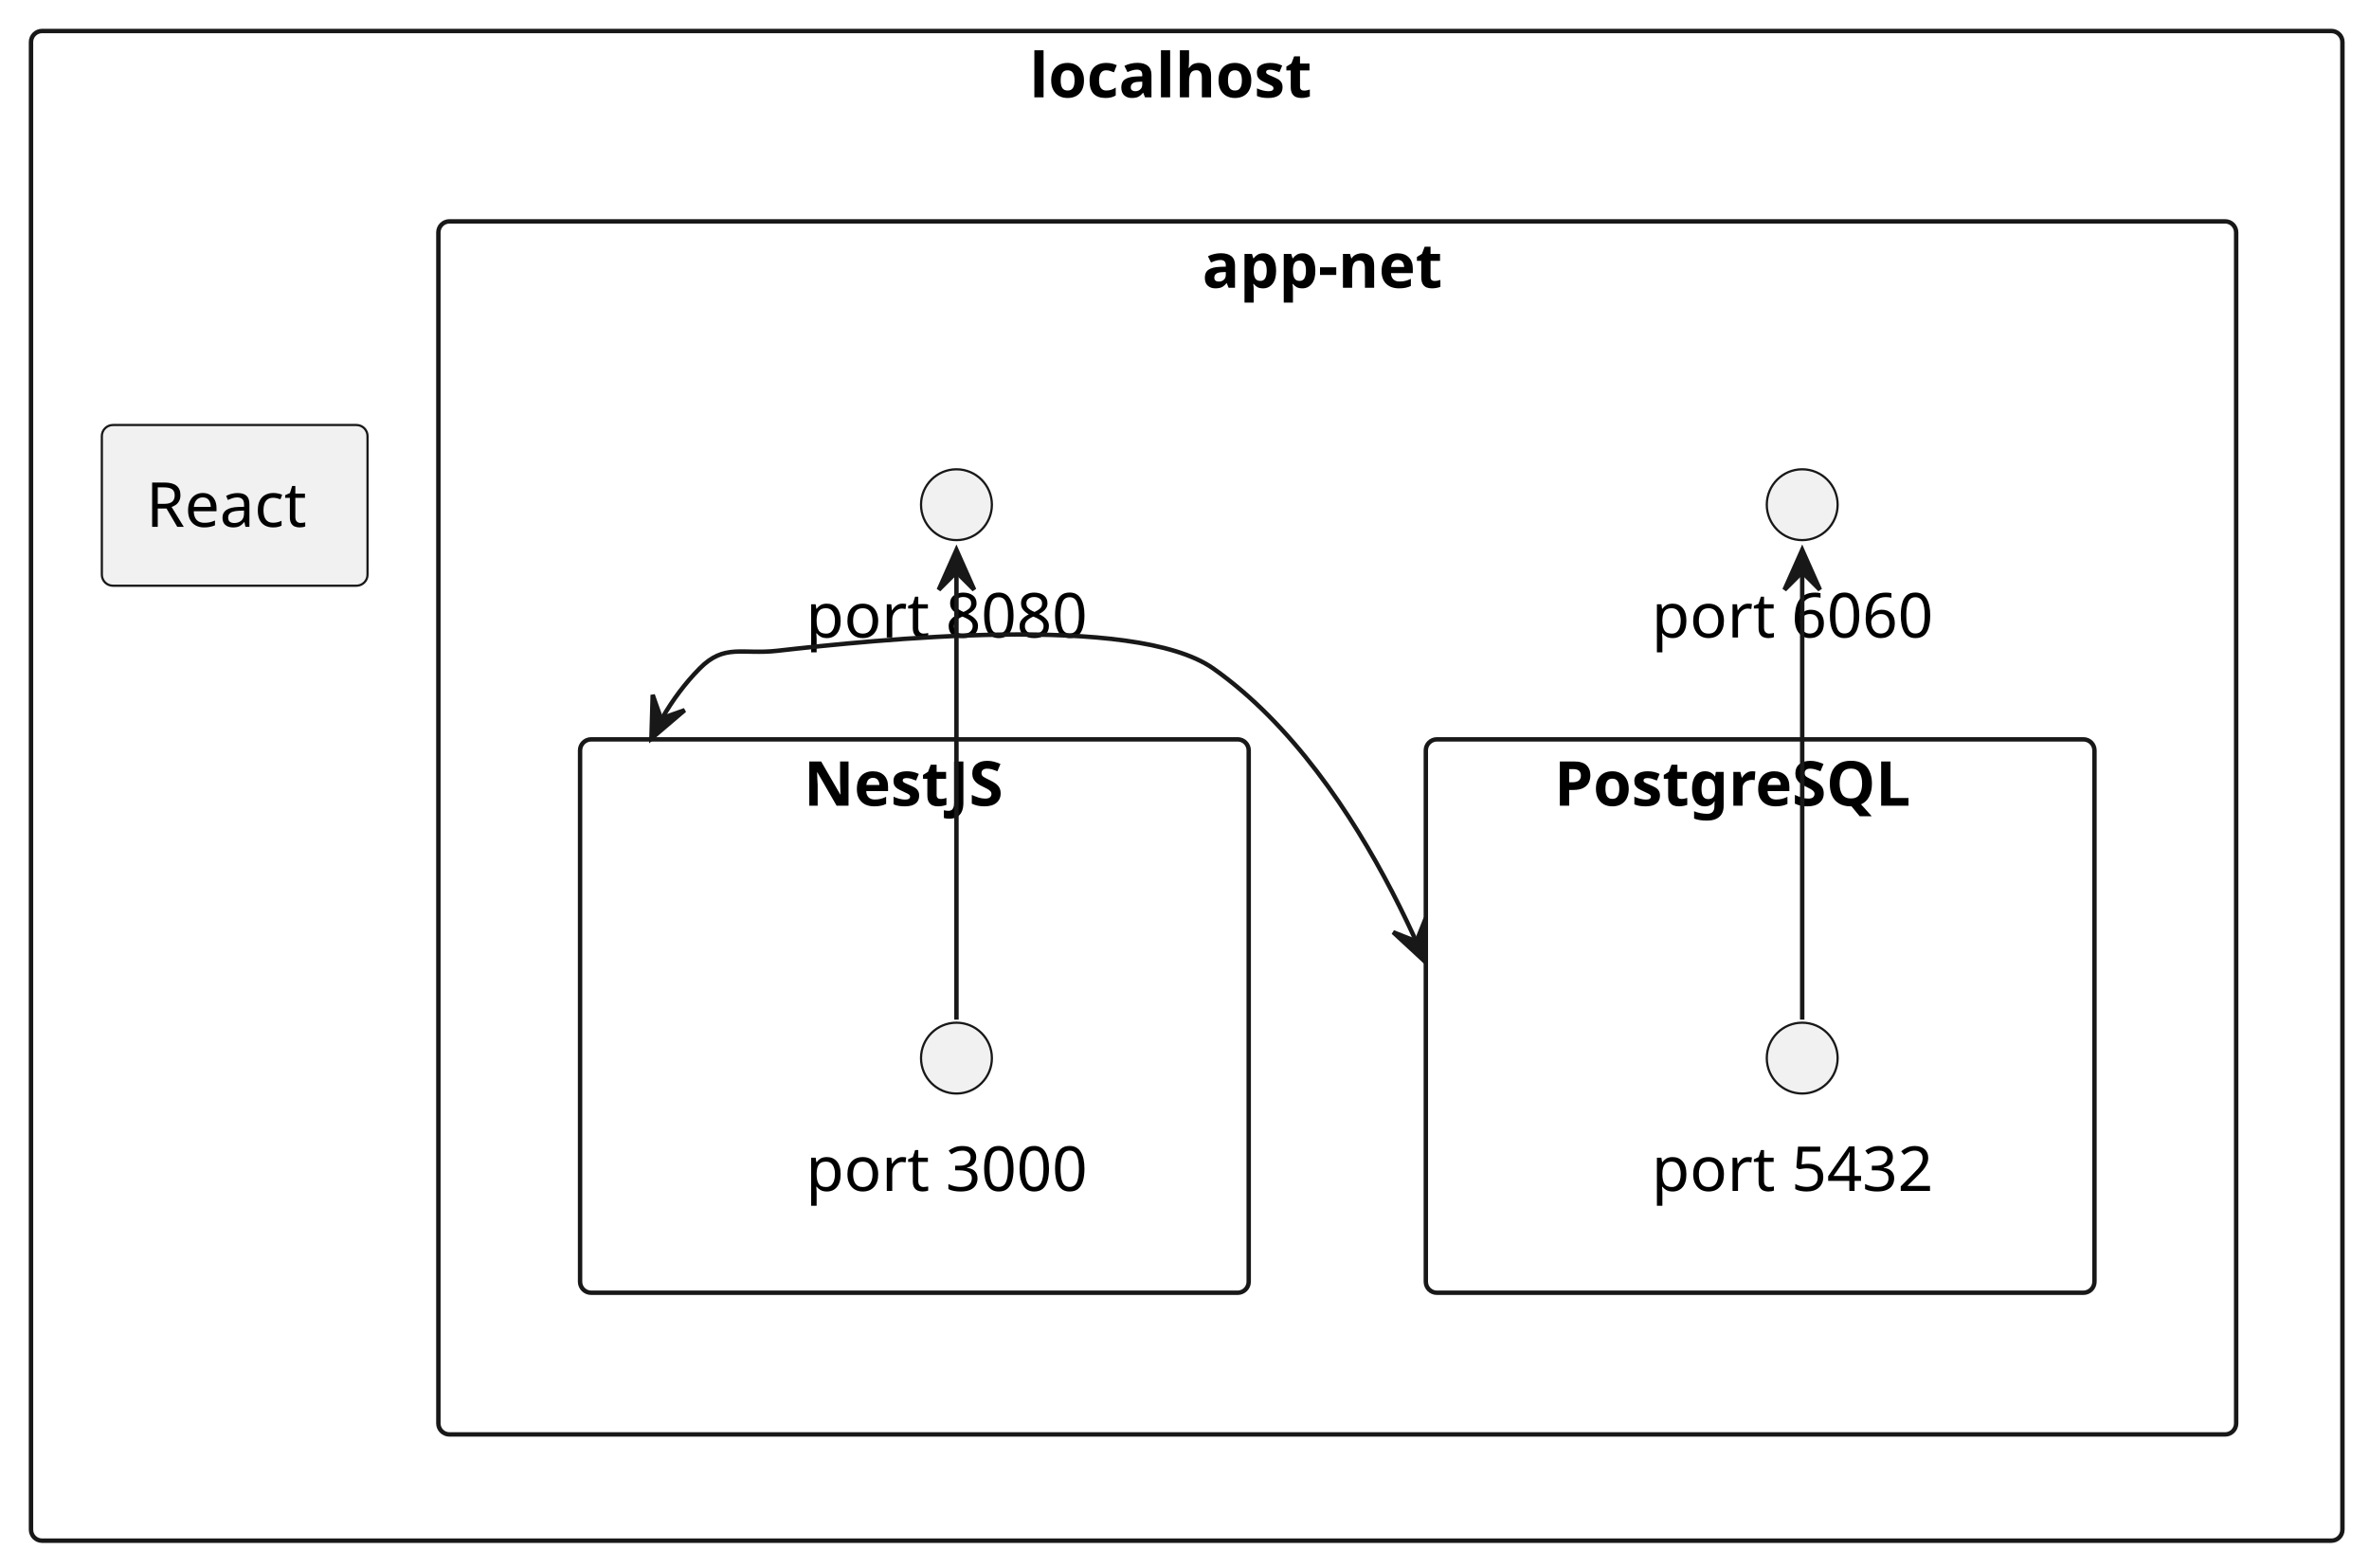
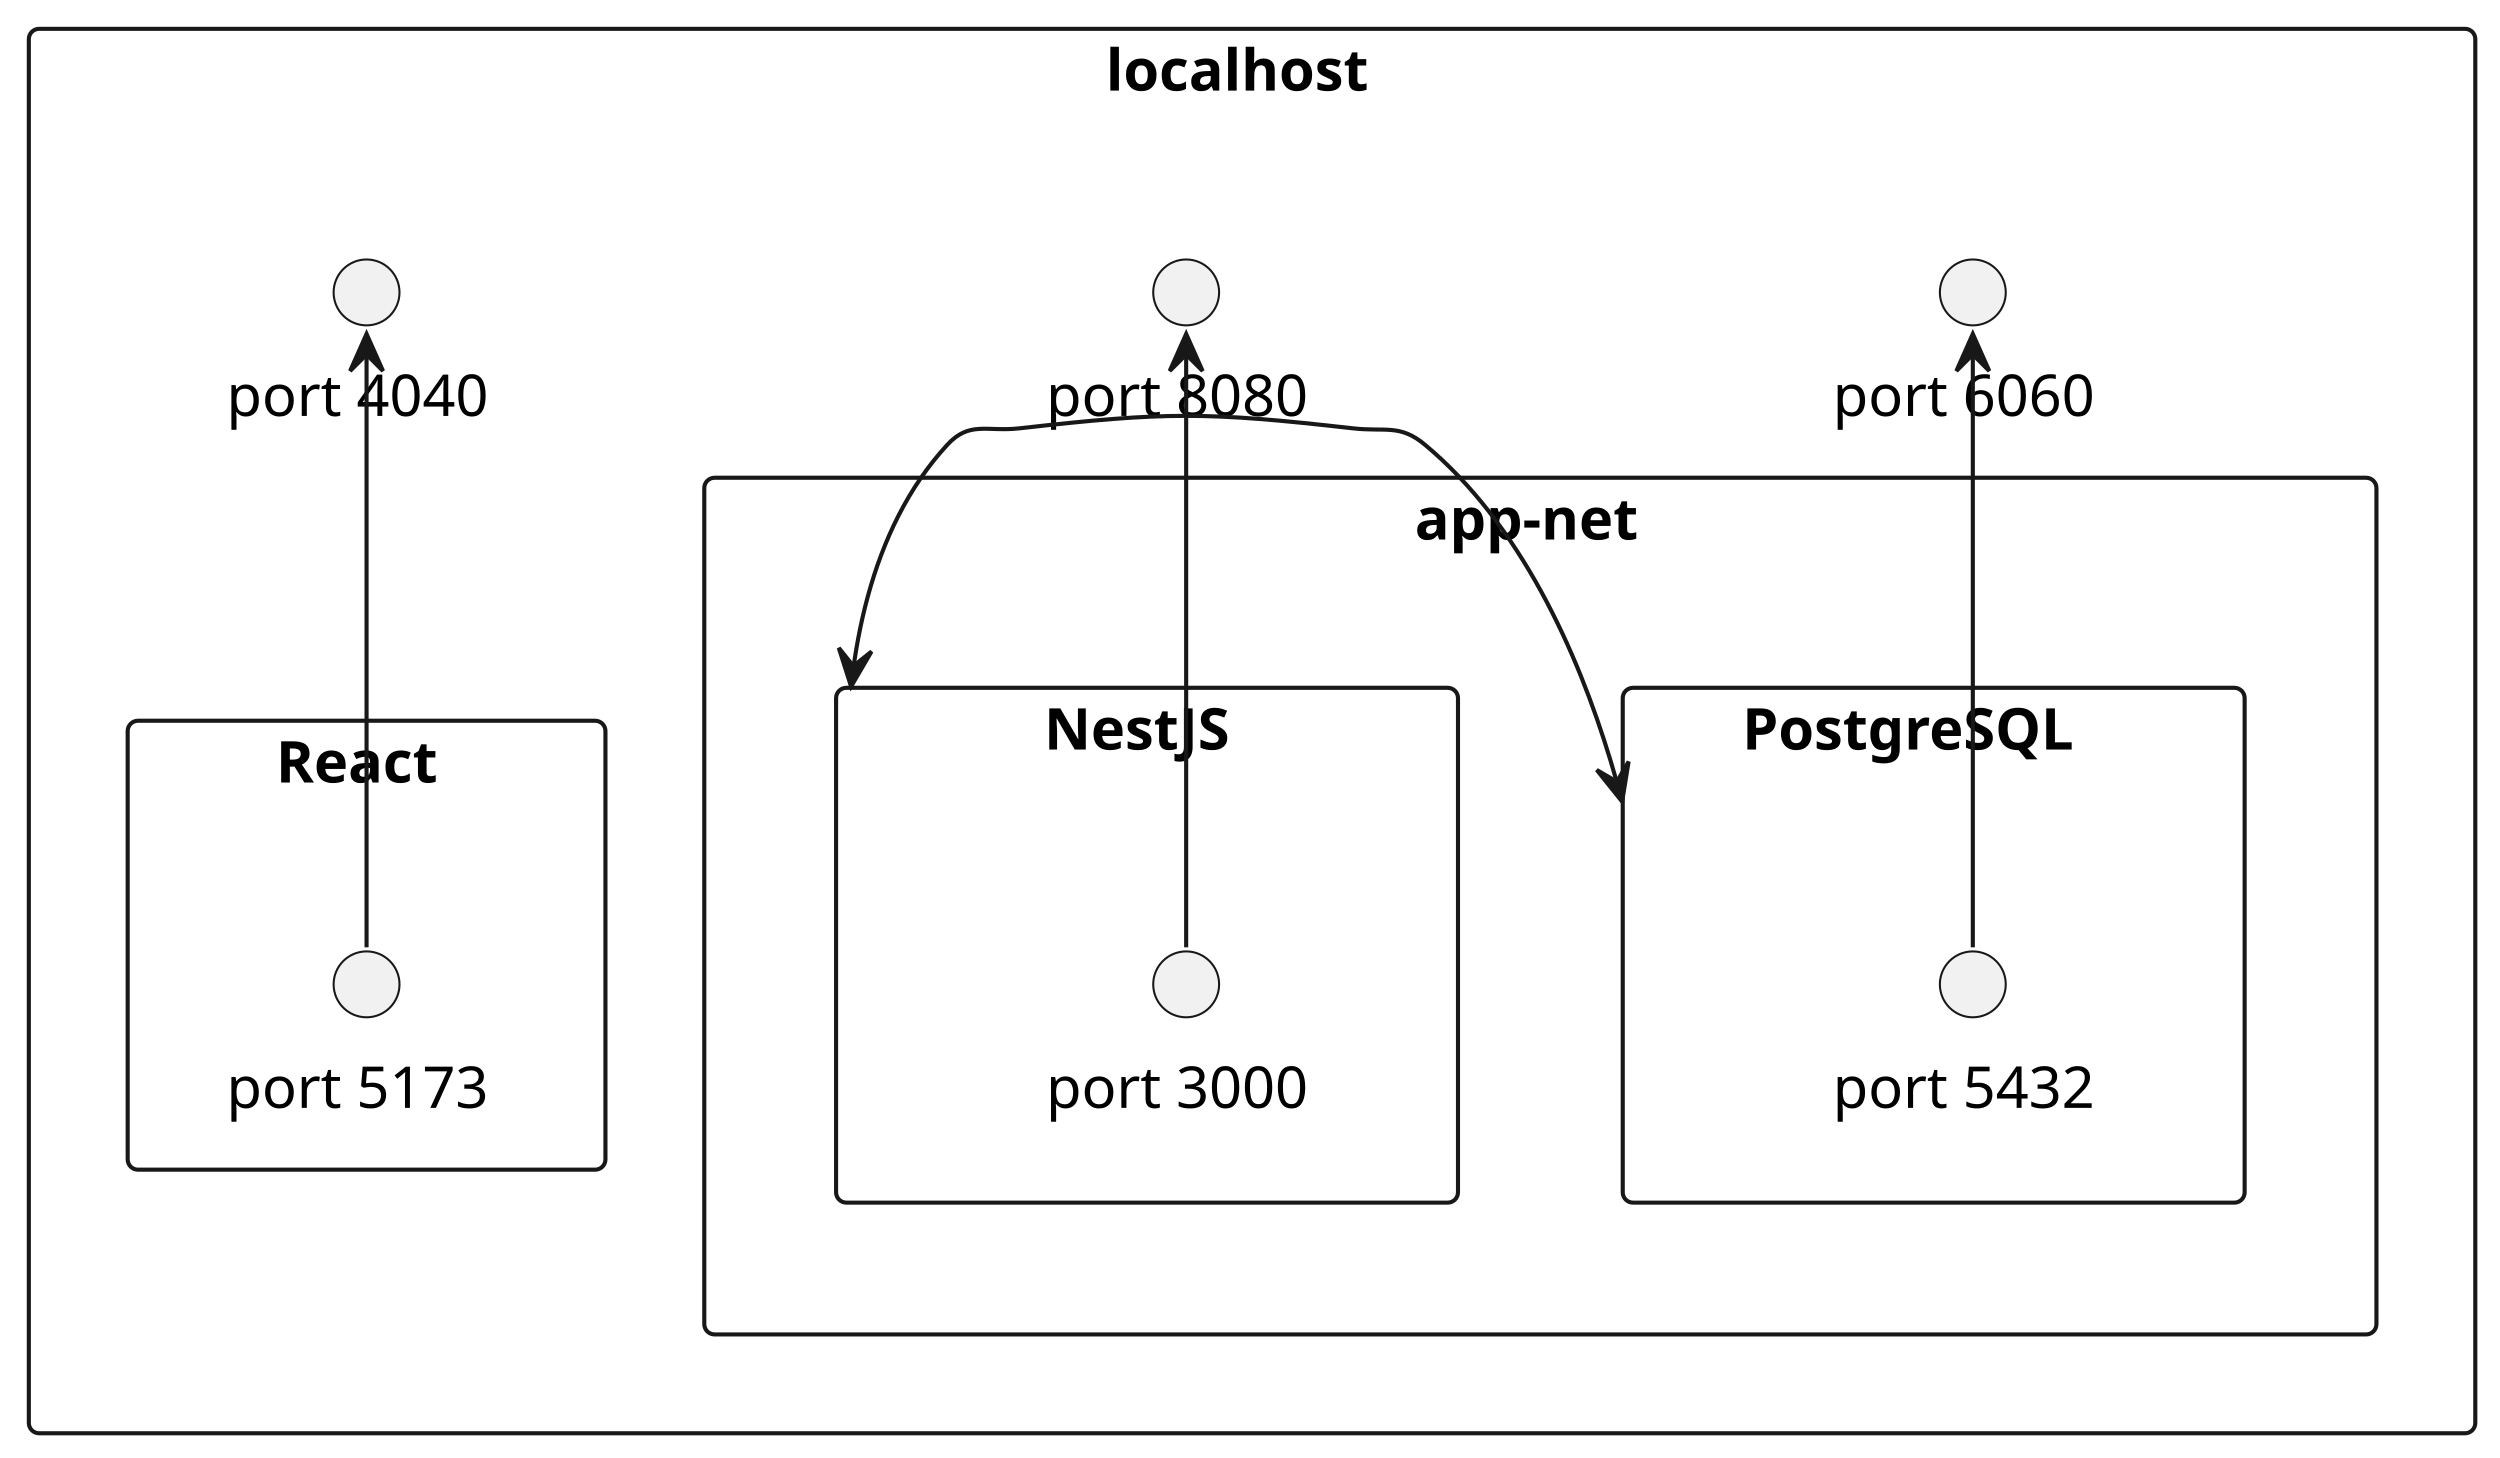
- <svg xmlns="http://www.w3.org/2000/svg" contentStyleType="text/css" height="354px" preserveAspectRatio="none" style="width:535px;height:354px;background:#FFFFFF;" version="1.1" viewBox="0 0 535 354" width="535px" zoomAndPan="magnify">
+ <svg xmlns="http://www.w3.org/2000/svg" contentStyleType="text/css" height="354px" preserveAspectRatio="none" style="width:607px;height:354px;background:#FFFFFF;" version="1.1" viewBox="0 0 607 354" width="607px" zoomAndPan="magnify">
  <defs />
  <g>
    <g id="cluster_localhost">
-       <rect fill="none" height="341" rx="2.5" ry="2.5" style="stroke:#181818;stroke-width:1.0;" width="522" x="7" y="7" />
-       <text fill="#000000" font-family="sans-serif" font-size="14" font-weight="bold" lengthAdjust="spacing" textLength="71" x="232.5" y="21.995">localhost</text>
+       <rect fill="none" height="341" rx="2.5" ry="2.5" style="stroke:#181818;stroke-width:1.0;" width="594" x="7" y="7" />
+       <text fill="#000000" font-family="sans-serif" font-size="14" font-weight="bold" lengthAdjust="spacing" textLength="71" x="268.5" y="21.995">localhost</text>
    </g>
    <g id="cluster_app-net">
-       <rect fill="none" height="274" rx="2.5" ry="2.5" style="stroke:#181818;stroke-width:1.0;" width="406" x="99" y="50" />
-       <text fill="#000000" font-family="sans-serif" font-size="14" font-weight="bold" lengthAdjust="spacing" textLength="61" x="271.5" y="64.995">app-net</text>
+       <rect fill="none" height="208" rx="2.5" ry="2.5" style="stroke:#181818;stroke-width:1.0;" width="406" x="171" y="116" />
+       <text fill="#000000" font-family="sans-serif" font-size="14" font-weight="bold" lengthAdjust="spacing" textLength="61" x="343.5" y="130.995">app-net</text>
    </g>
    <g id="cluster_NestJS">
-       <rect fill="none" height="125" rx="2.5" ry="2.5" style="stroke:#181818;stroke-width:1.0;" width="151" x="131" y="167" />
-       <text fill="#000000" font-family="sans-serif" font-size="14" font-weight="bold" lengthAdjust="spacing" textLength="50" x="181.5" y="181.995">NestJS</text>
+       <rect fill="none" height="125" rx="2.5" ry="2.5" style="stroke:#181818;stroke-width:1.0;" width="151" x="203" y="167" />
+       <text fill="#000000" font-family="sans-serif" font-size="14" font-weight="bold" lengthAdjust="spacing" textLength="50" x="253.5" y="181.995">NestJS</text>
    </g>
    <g id="cluster_PostgreSQL">
-       <rect fill="none" height="125" rx="2.5" ry="2.5" style="stroke:#181818;stroke-width:1.0;" width="151" x="322" y="167" />
-       <text fill="#000000" font-family="sans-serif" font-size="14" font-weight="bold" lengthAdjust="spacing" textLength="93" x="351" y="181.995">PostgreSQL</text>
+       <rect fill="none" height="125" rx="2.5" ry="2.5" style="stroke:#181818;stroke-width:1.0;" width="151" x="394" y="167" />
+       <text fill="#000000" font-family="sans-serif" font-size="14" font-weight="bold" lengthAdjust="spacing" textLength="93" x="423" y="181.995">PostgreSQL</text>
    </g>
-     <g id="elem_React">
-       <rect fill="#F1F1F1" height="36.297" rx="2.5" ry="2.5" style="stroke:#181818;stroke-width:0.5;" width="60" x="23" y="96" />
-       <text fill="#000000" font-family="sans-serif" font-size="14" lengthAdjust="spacing" textLength="40" x="33" y="118.995">React</text>
+     <g id="cluster_React">
+       <rect fill="none" height="109" rx="2.5" ry="2.5" style="stroke:#181818;stroke-width:1.0;" width="116" x="31" y="175" />
+       <text fill="#000000" font-family="sans-serif" font-size="14" font-weight="bold" lengthAdjust="spacing" textLength="44" x="67" y="189.995">React</text>
    </g>
    <g id="elem_portout_nest">
-       <ellipse cx="216" cy="114" fill="#F1F1F1" rx="8" ry="8" style="stroke:#181818;stroke-width:0.5;" />
-       <text fill="#000000" font-family="sans-serif" font-size="14" lengthAdjust="spacing" textLength="68" x="182" y="143.995">port 8080</text>
+       <ellipse cx="288" cy="71" fill="#F1F1F1" rx="8" ry="8" style="stroke:#181818;stroke-width:0.5;" />
+       <text fill="#000000" font-family="sans-serif" font-size="14" lengthAdjust="spacing" textLength="68" x="254" y="100.995">port 8080</text>
    </g>
    <g id="elem_portout_postgre">
-       <ellipse cx="407" cy="114" fill="#F1F1F1" rx="8" ry="8" style="stroke:#181818;stroke-width:0.5;" />
-       <text fill="#000000" font-family="sans-serif" font-size="14" lengthAdjust="spacing" textLength="68" x="373" y="143.995">port 6060</text>
+       <ellipse cx="479" cy="71" fill="#F1F1F1" rx="8" ry="8" style="stroke:#181818;stroke-width:0.5;" />
+       <text fill="#000000" font-family="sans-serif" font-size="14" lengthAdjust="spacing" textLength="68" x="445" y="100.995">port 6060</text>
+     </g>
+     <g id="elem_portout_react">
+       <ellipse cx="89" cy="71" fill="#F1F1F1" rx="8" ry="8" style="stroke:#181818;stroke-width:0.5;" />
+       <text fill="#000000" font-family="sans-serif" font-size="14" lengthAdjust="spacing" textLength="68" x="55" y="100.995">port 4040</text>
    </g>
    <g id="elem_portin_nest">
-       <ellipse cx="216" cy="239" fill="#F1F1F1" rx="8" ry="8" style="stroke:#181818;stroke-width:0.5;" />
-       <text fill="#000000" font-family="sans-serif" font-size="14" lengthAdjust="spacing" textLength="68" x="182" y="268.995">port 3000</text>
+       <ellipse cx="288" cy="239" fill="#F1F1F1" rx="8" ry="8" style="stroke:#181818;stroke-width:0.5;" />
+       <text fill="#000000" font-family="sans-serif" font-size="14" lengthAdjust="spacing" textLength="68" x="254" y="268.995">port 3000</text>
    </g>
    <g id="elem_portin_postgre">
-       <ellipse cx="407" cy="239" fill="#F1F1F1" rx="8" ry="8" style="stroke:#181818;stroke-width:0.5;" />
-       <text fill="#000000" font-family="sans-serif" font-size="14" lengthAdjust="spacing" textLength="68" x="373" y="268.995">port 5432</text>
+       <ellipse cx="479" cy="239" fill="#F1F1F1" rx="8" ry="8" style="stroke:#181818;stroke-width:0.5;" />
+       <text fill="#000000" font-family="sans-serif" font-size="14" lengthAdjust="spacing" textLength="68" x="445" y="268.995">port 5432</text>
+     </g>
+     <g id="elem_portin_react">
+       <ellipse cx="89" cy="239" fill="#F1F1F1" rx="8" ry="8" style="stroke:#181818;stroke-width:0.5;" />
+       <text fill="#000000" font-family="sans-serif" font-size="14" lengthAdjust="spacing" textLength="68" x="55" y="268.995">port 5173</text>
+     </g>
+     <g id="link_portout_react_portin_react">
+       <path codeLine="19" d="M89,85.9 C89,119.38 89,203.66 89,230.01 " fill="none" id="portout_react-backto-portin_react" style="stroke:#181818;stroke-width:1.0;" />
+       <polygon fill="#181818" points="89,81.08,85,90.08,89,86.08,93,90.08,89,81.08" style="stroke:#181818;stroke-width:1.0;" />
    </g>
    <g id="link_portout_nest_portin_nest">
-       <path d="M216,128.92 C216,154.91 216,210.03 216,230.31 " fill="none" id="portout_nest-backto-portin_nest" style="stroke:#181818;stroke-width:1.0;" />
-       <polygon fill="#181818" points="216,124.21,212,133.21,216,129.21,220,133.21,216,124.21" style="stroke:#181818;stroke-width:1.0;" />
+       <path codeLine="20" d="M288,85.9 C288,119.38 288,203.66 288,230.01 " fill="none" id="portout_nest-backto-portin_nest" style="stroke:#181818;stroke-width:1.0;" />
+       <polygon fill="#181818" points="288,81.08,284,90.08,288,86.08,292,90.08,288,81.08" style="stroke:#181818;stroke-width:1.0;" />
    </g>
    <g id="link_portout_postgre_portin_postgre">
-       <path d="M407,128.92 C407,154.91 407,210.03 407,230.31 " fill="none" id="portout_postgre-backto-portin_postgre" style="stroke:#181818;stroke-width:1.0;" />
-       <polygon fill="#181818" points="407,124.21,403,133.21,407,129.21,411,133.21,407,124.21" style="stroke:#181818;stroke-width:1.0;" />
+       <path codeLine="21" d="M479,85.9 C479,119.38 479,203.66 479,230.01 " fill="none" id="portout_postgre-backto-portin_postgre" style="stroke:#181818;stroke-width:1.0;" />
+       <polygon fill="#181818" points="479,81.08,475,90.08,479,86.08,483,90.08,479,81.08" style="stroke:#181818;stroke-width:1.0;" />
    </g>
-     <g id="link_PostgreSQL_NestJS">
-       <path d="M321.86,217.246 C321.444,216.28 321.013,215.293 320.565,214.288 C318.773,210.266 316.723,205.948 314.413,201.488 C305.17,183.645 291.755,163.525 274,151 C256.1,138.37 197.27,144.54 175.5,147 C167.57,147.89 163.61,145.32 158,151 C154.705,154.335 151.921,158.097 149.575,162.14 C148.988,163.15 148.429,164.179 147.895,165.222 C147.629,165.744 147.369,166.27 147.115,166.799 " fill="none" id="PostgreSQL-NestJS" style="stroke:#181818;stroke-width:1.0;" />
-       <polygon fill="#181818" points="321.86,217.246,321.977,207.398,319.884,212.654,314.628,210.56,321.86,217.246" style="stroke:#181818;stroke-width:1.0;" />
-       <polygon fill="#181818" points="147.115,166.799,154.613,160.413,149.276,162.29,147.399,156.954,147.115,166.799" style="stroke:#181818;stroke-width:1.0;" />
+     <g id="link_NestJS_PostgreSQL">
+       <path d="M206.645,166.689 C206.693,166.256 206.742,165.823 206.793,165.39 C207.613,158.46 208.88,151.491 210.734,144.706 C214.441,131.137 220.495,118.305 230,108 C235.41,102.14 239.57,104.89 247.5,104 C283.27,99.96 292.73,99.96 328.5,104 C336.43,104.89 339.88,102.89 346,108 C369.16,127.34 382.965,157.998 391.071,184.794 C392.084,188.143 393.009,191.433 393.851,194.632 " fill="none" id="NestJS-PostgreSQL" style="stroke:#181818;stroke-width:1.0;" />
+       <polygon fill="#181818" points="206.645,166.689,211.607,158.182,207.193,161.719,203.656,157.305,206.645,166.689" style="stroke:#181818;stroke-width:1.0;" />
+       <polygon fill="#181818" points="393.851,194.632,395.428,184.91,392.578,189.797,387.691,186.947,393.851,194.632" style="stroke:#181818;stroke-width:1.0;" />
    </g>
  </g>
</svg>
